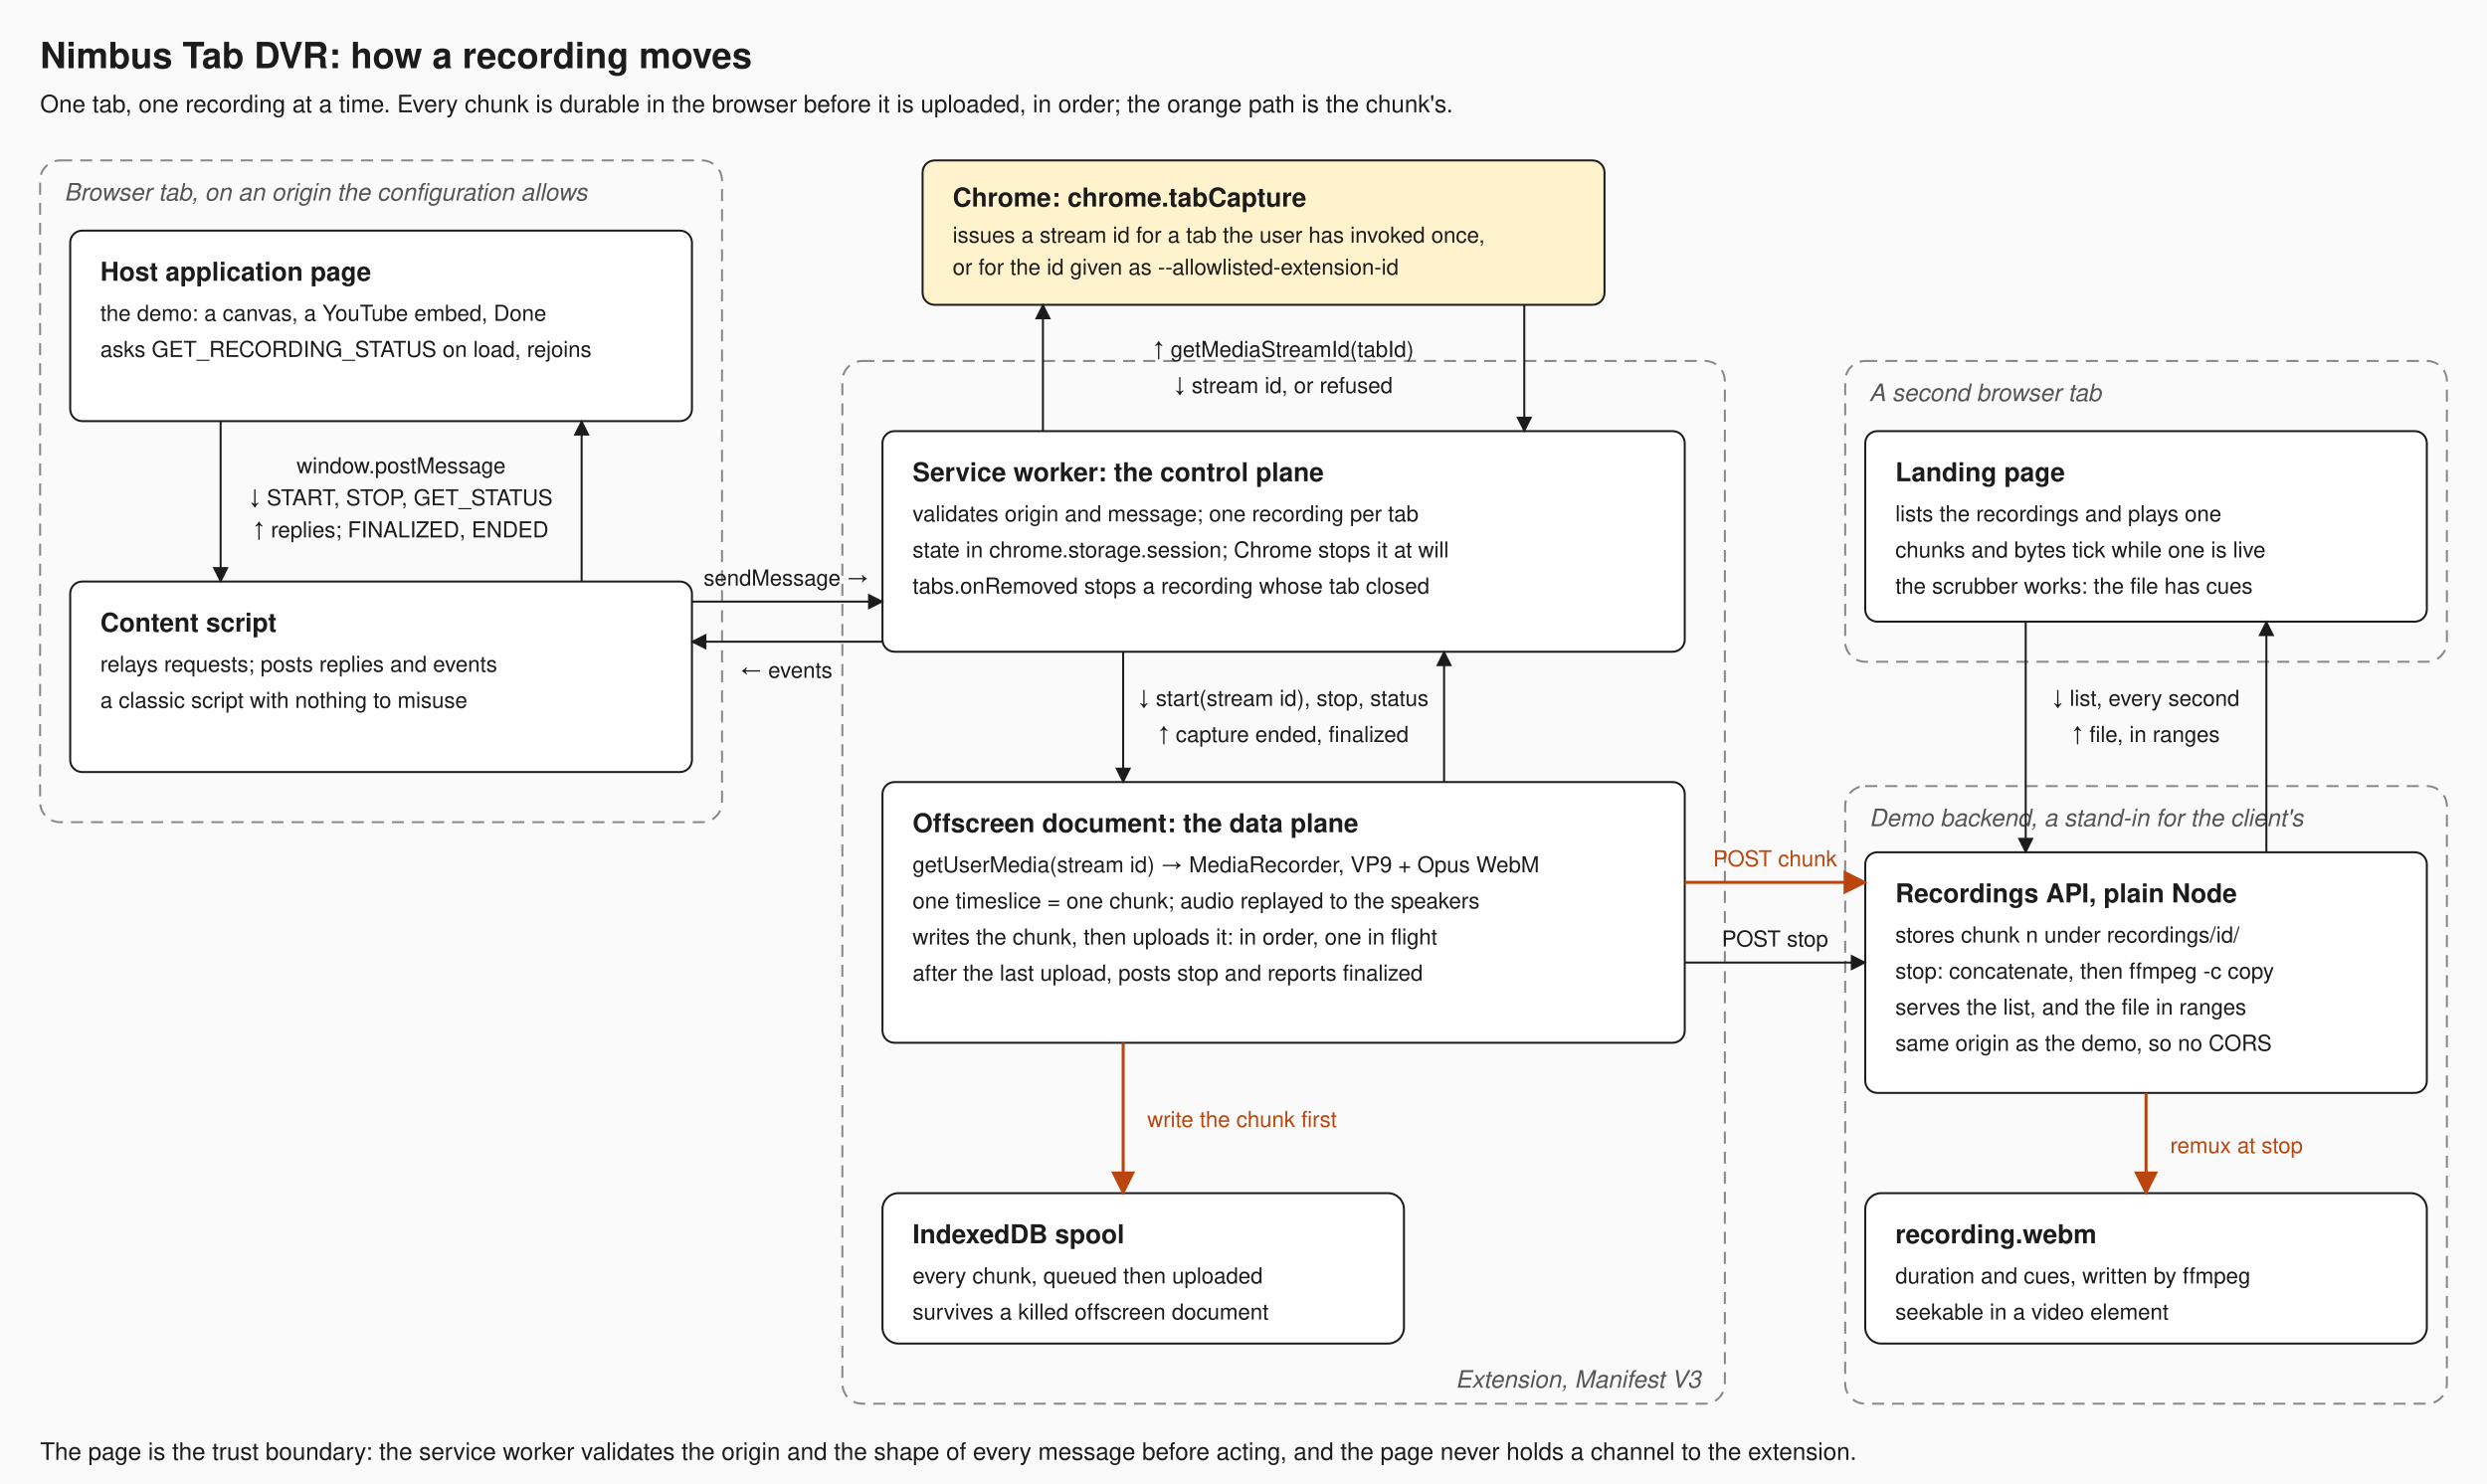
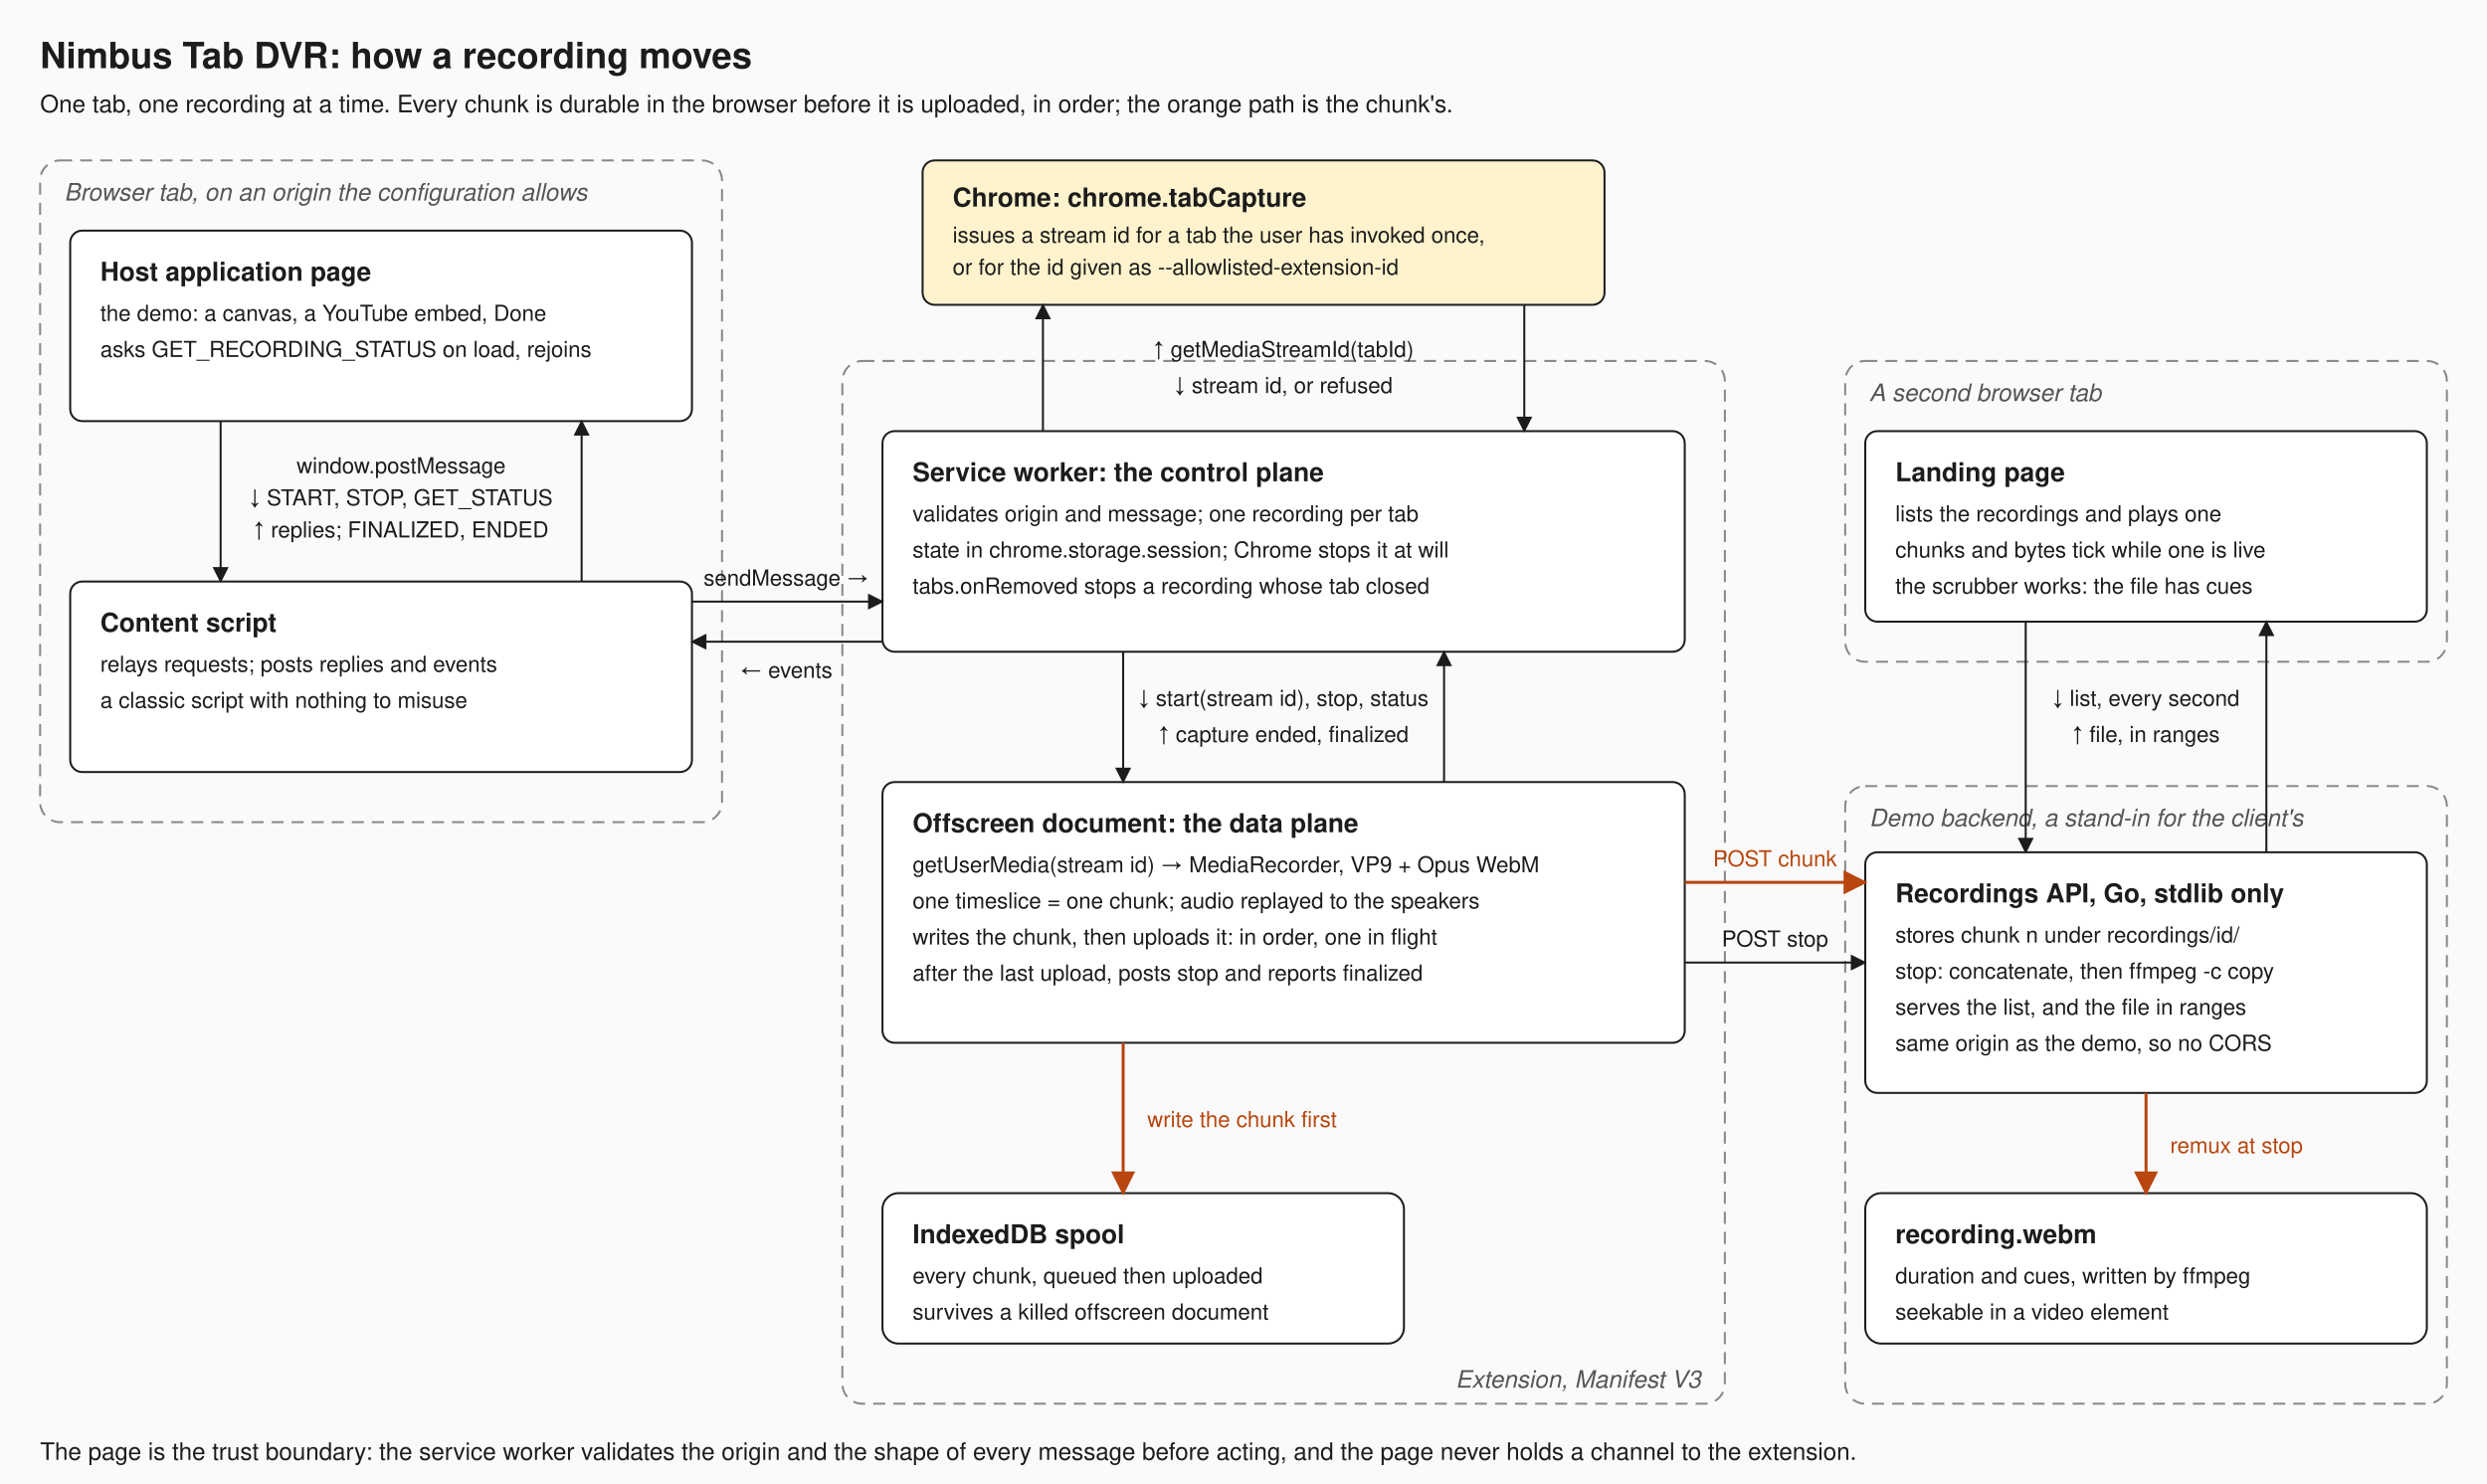
<svg xmlns="http://www.w3.org/2000/svg" viewBox="0 0 1240 740" role="img" aria-label="Nimbus Tab DVR: a host page asks the extension's content script to start; the service worker validates the origin, asks Chrome for a tab capture stream id, and hands it to an offscreen document that encodes with MediaRecorder, writes every chunk to IndexedDB, then uploads it in order to the demo backend, which remuxes with ffmpeg at stop into a seekable file that the landing page plays.">
  <defs>
    <marker id="arrow" viewBox="0 0 10 10" refX="9" refY="5" markerWidth="8" markerHeight="8" orient="auto-start-reverse">
      <path d="M 0 0 L 10 5 L 0 10 z" fill="#1c1c1c" />
    </marker>
    <marker id="arrow-chunk" viewBox="0 0 10 10" refX="9" refY="5" markerWidth="8" markerHeight="8" orient="auto-start-reverse">
      <path d="M 0 0 L 10 5 L 0 10 z" fill="#b8460e" />
    </marker>
  </defs>
  <rect width="1240" height="740" fill="#fafafa" />
  <g font-family="system-ui, -apple-system, Helvetica, Arial, sans-serif" fill="#1c1c1c">
    <text x="20" y="34" font-size="18" font-weight="600">Nimbus Tab DVR: how a recording moves</text>
    <text x="20" y="56" font-size="12">One tab, one recording at a time. Every chunk is durable in the browser before it is uploaded, in order; the orange path is the chunk's.</text>
    <rect x="460" y="80" width="340" height="72" rx="6" fill="#fff3cd" stroke="#1c1c1c" />
    <text x="475" y="103" font-size="13" font-weight="600">Chrome: chrome.tabCapture</text>
    <text x="475" y="121" font-size="11">issues a stream id for a tab the user has invoked once,</text>
    <text x="475" y="137" font-size="11">or for the id given as --allowlisted-extension-id</text>
    <rect x="20" y="80" width="340" height="330" rx="10" fill="none" stroke="#888" stroke-dasharray="6 4" />
    <text x="32" y="100" font-size="12" font-style="italic" fill="#555">Browser tab, on an origin the configuration allows</text>
    <rect x="35" y="115" width="310" height="95" rx="6" fill="#fff" stroke="#1c1c1c" />
    <text x="50" y="140" font-size="13" font-weight="600">Host application page</text>
    <text x="50" y="160" font-size="11">the demo: a canvas, a YouTube embed, Done</text>
    <text x="50" y="178" font-size="11">asks GET_RECORDING_STATUS on load, rejoins</text>
    <rect x="35" y="290" width="310" height="95" rx="6" fill="#fff" stroke="#1c1c1c" />
    <text x="50" y="315" font-size="13" font-weight="600">Content script</text>
    <text x="50" y="335" font-size="11">relays requests; posts replies and events</text>
    <text x="50" y="353" font-size="11">a classic script with nothing to misuse</text>
    <line x1="110" y1="210" x2="110" y2="290" stroke="#1c1c1c" marker-end="url(#arrow)" />
    <line x1="290" y1="290" x2="290" y2="210" stroke="#1c1c1c" marker-end="url(#arrow)" />
    <text x="200" y="236" font-size="11" text-anchor="middle">window.postMessage</text>
    <text x="200" y="252" font-size="11" text-anchor="middle">↓ START, STOP, GET_STATUS</text>
    <text x="200" y="268" font-size="11" text-anchor="middle">↑ replies; FINALIZED, ENDED</text>
    <rect x="420" y="180" width="440" height="520" rx="10" fill="none" stroke="#888" stroke-dasharray="6 4" />
    <text x="848" y="692" font-size="12" font-style="italic" fill="#555" text-anchor="end">Extension, Manifest V3</text>
    <rect x="440" y="215" width="400" height="110" rx="6" fill="#fff" stroke="#1c1c1c" />
    <text x="455" y="240" font-size="13" font-weight="600">Service worker: the control plane</text>
    <text x="455" y="260" font-size="11">validates origin and message; one recording per tab</text>
    <text x="455" y="278" font-size="11">state in chrome.storage.session; Chrome stops it at will</text>
    <text x="455" y="296" font-size="11">tabs.onRemoved stops a recording whose tab closed</text>
    <line x1="520" y1="215" x2="520" y2="152" stroke="#1c1c1c" marker-end="url(#arrow)" />
    <line x1="760" y1="152" x2="760" y2="215" stroke="#1c1c1c" marker-end="url(#arrow)" />
    <text x="640" y="178" font-size="11" text-anchor="middle">↑ getMediaStreamId(tabId)</text>
    <text x="640" y="196" font-size="11" text-anchor="middle">↓ stream id, or refused</text>
    <line x1="345" y1="300" x2="440" y2="300" stroke="#1c1c1c" marker-end="url(#arrow)" />
    <line x1="440" y1="320" x2="345" y2="320" stroke="#1c1c1c" marker-end="url(#arrow)" />
    <text x="392" y="292" font-size="11" text-anchor="middle">sendMessage →</text>
    <text x="392" y="338" font-size="11" text-anchor="middle">← events</text>
    <rect x="440" y="390" width="400" height="130" rx="6" fill="#fff" stroke="#1c1c1c" />
    <text x="455" y="415" font-size="13" font-weight="600">Offscreen document: the data plane</text>
    <text x="455" y="435" font-size="11">getUserMedia(stream id) → MediaRecorder, VP9 + Opus WebM</text>
    <text x="455" y="453" font-size="11">one timeslice = one chunk; audio replayed to the speakers</text>
    <text x="455" y="471" font-size="11">writes the chunk, then uploads it: in order, one in flight</text>
    <text x="455" y="489" font-size="11">after the last upload, posts stop and reports finalized</text>
    <line x1="560" y1="325" x2="560" y2="390" stroke="#1c1c1c" marker-end="url(#arrow)" />
    <line x1="720" y1="390" x2="720" y2="325" stroke="#1c1c1c" marker-end="url(#arrow)" />
    <text x="640" y="352" font-size="11" text-anchor="middle">↓ start(stream id), stop, status</text>
    <text x="640" y="370" font-size="11" text-anchor="middle">↑ capture ended, finalized</text>
    <rect x="440" y="595" width="260" height="75" rx="8" fill="#fff" stroke="#1c1c1c" />
    <text x="455" y="620" font-size="13" font-weight="600">IndexedDB spool</text>
    <text x="455" y="640" font-size="11">every chunk, queued then uploaded</text>
    <text x="455" y="658" font-size="11">survives a killed offscreen document</text>
    <line x1="560" y1="520" x2="560" y2="595" stroke="#b8460e" stroke-width="1.5" marker-end="url(#arrow-chunk)" />
    <text x="572" y="562" font-size="11" fill="#b8460e">write the chunk first</text>
    <rect x="920" y="180" width="300" height="150" rx="10" fill="none" stroke="#888" stroke-dasharray="6 4" />
    <text x="932" y="200" font-size="12" font-style="italic" fill="#555">A second browser tab</text>
    <rect x="930" y="215" width="280" height="95" rx="6" fill="#fff" stroke="#1c1c1c" />
    <text x="945" y="240" font-size="13" font-weight="600">Landing page</text>
    <text x="945" y="260" font-size="11">lists the recordings and plays one</text>
    <text x="945" y="278" font-size="11">chunks and bytes tick while one is live</text>
    <text x="945" y="296" font-size="11">the scrubber works: the file has cues</text>
    <rect x="920" y="392" width="300" height="308" rx="10" fill="none" stroke="#888" stroke-dasharray="6 4" />
    <text x="932" y="412" font-size="12" font-style="italic" fill="#555">Demo backend, a stand-in for the client's</text>
    <rect x="930" y="425" width="280" height="120" rx="6" fill="#fff" stroke="#1c1c1c" />
-     <text x="945" y="450" font-size="13" font-weight="600">Recordings API, plain Node</text>
+     <text x="945" y="450" font-size="13" font-weight="600">Recordings API, Go, stdlib only</text>
    <text x="945" y="470" font-size="11">stores chunk n under recordings/id/</text>
    <text x="945" y="488" font-size="11">stop: concatenate, then ffmpeg -c copy</text>
    <text x="945" y="506" font-size="11">serves the list, and the file in ranges</text>
    <text x="945" y="524" font-size="11">same origin as the demo, so no CORS</text>
    <rect x="930" y="595" width="280" height="75" rx="8" fill="#fff" stroke="#1c1c1c" />
    <text x="945" y="620" font-size="13" font-weight="600">recording.webm</text>
    <text x="945" y="640" font-size="11">duration and cues, written by ffmpeg</text>
    <text x="945" y="658" font-size="11">seekable in a video element</text>
    <line x1="1070" y1="545" x2="1070" y2="595" stroke="#b8460e" stroke-width="1.5" marker-end="url(#arrow-chunk)" />
    <text x="1082" y="575" font-size="11" fill="#b8460e">remux at stop</text>
    <line x1="1010" y1="310" x2="1010" y2="425" stroke="#1c1c1c" marker-end="url(#arrow)" />
    <line x1="1130" y1="425" x2="1130" y2="310" stroke="#1c1c1c" marker-end="url(#arrow)" />
    <text x="1070" y="352" font-size="11" text-anchor="middle">↓ list, every second</text>
    <text x="1070" y="370" font-size="11" text-anchor="middle">↑ file, in ranges</text>
    <line x1="840" y1="440" x2="930" y2="440" stroke="#b8460e" stroke-width="1.5" marker-end="url(#arrow-chunk)" />
    <text x="885" y="432" font-size="11" text-anchor="middle" fill="#b8460e">POST chunk</text>
    <line x1="840" y1="480" x2="930" y2="480" stroke="#1c1c1c" marker-end="url(#arrow)" />
    <text x="885" y="472" font-size="11" text-anchor="middle">POST stop</text>
    <text x="20" y="728" font-size="12">The page is the trust boundary: the service worker validates the origin and the shape of every message before acting, and the page never holds a channel to the extension.</text>
  </g>
</svg>
